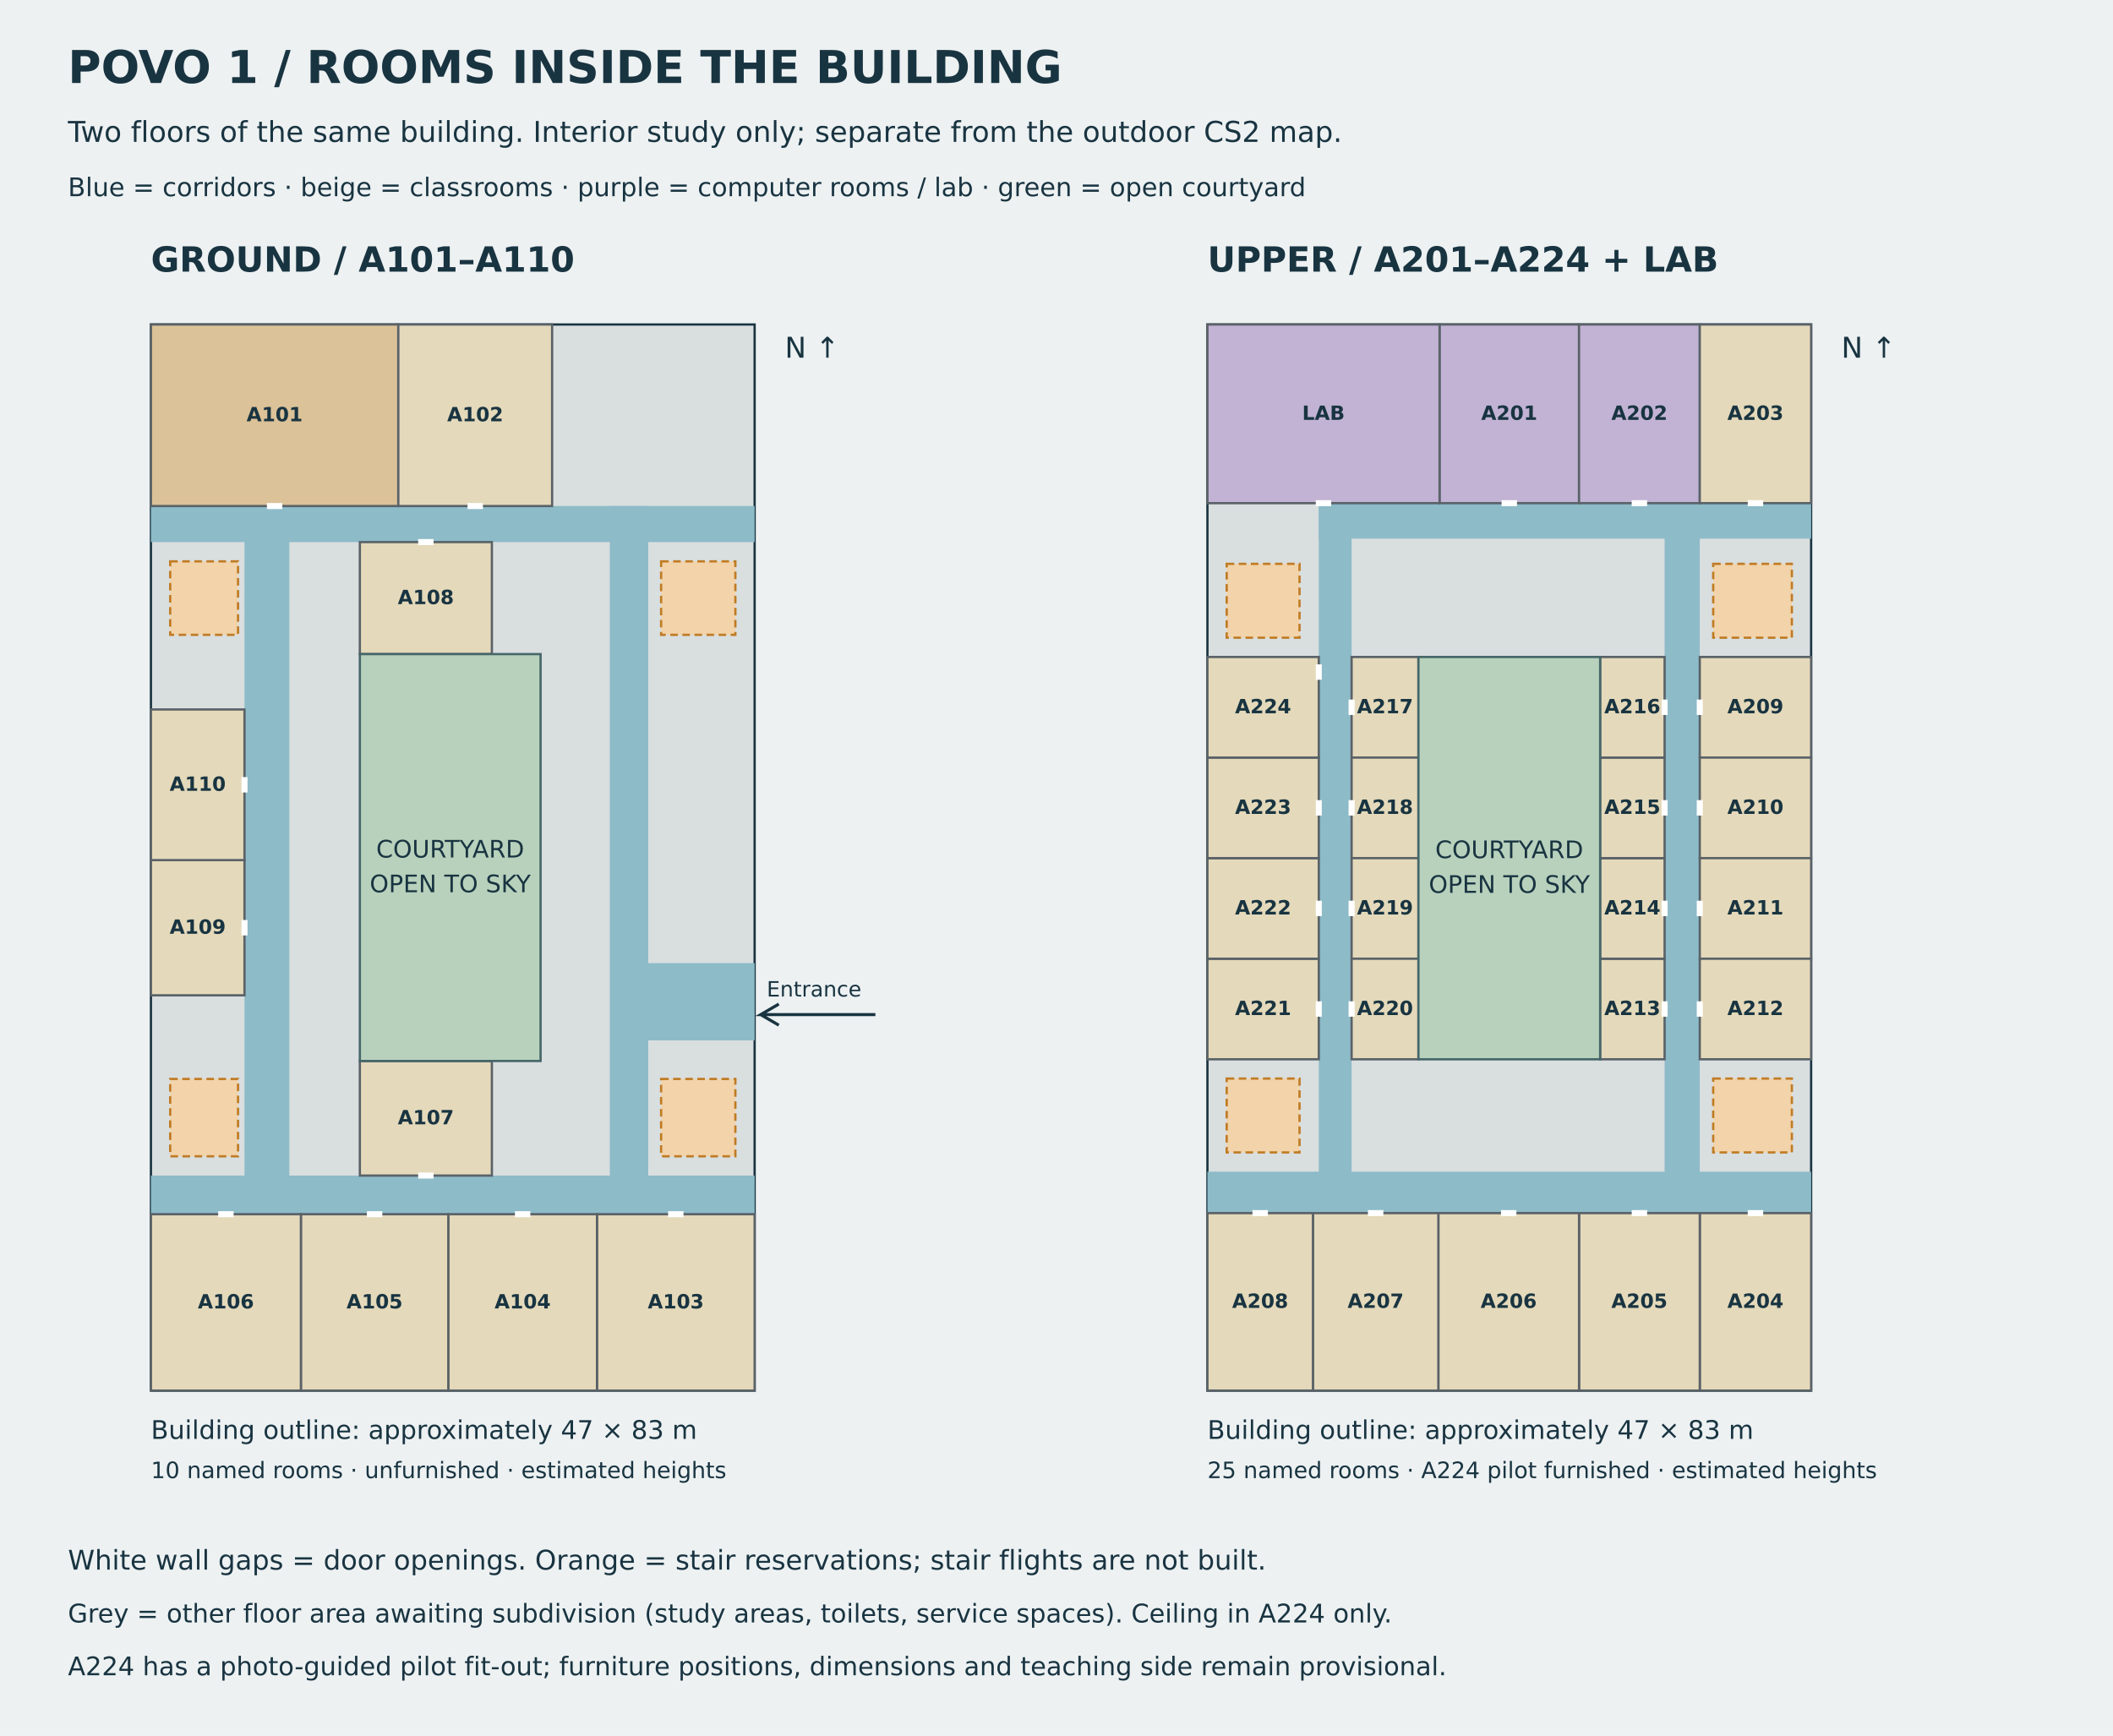
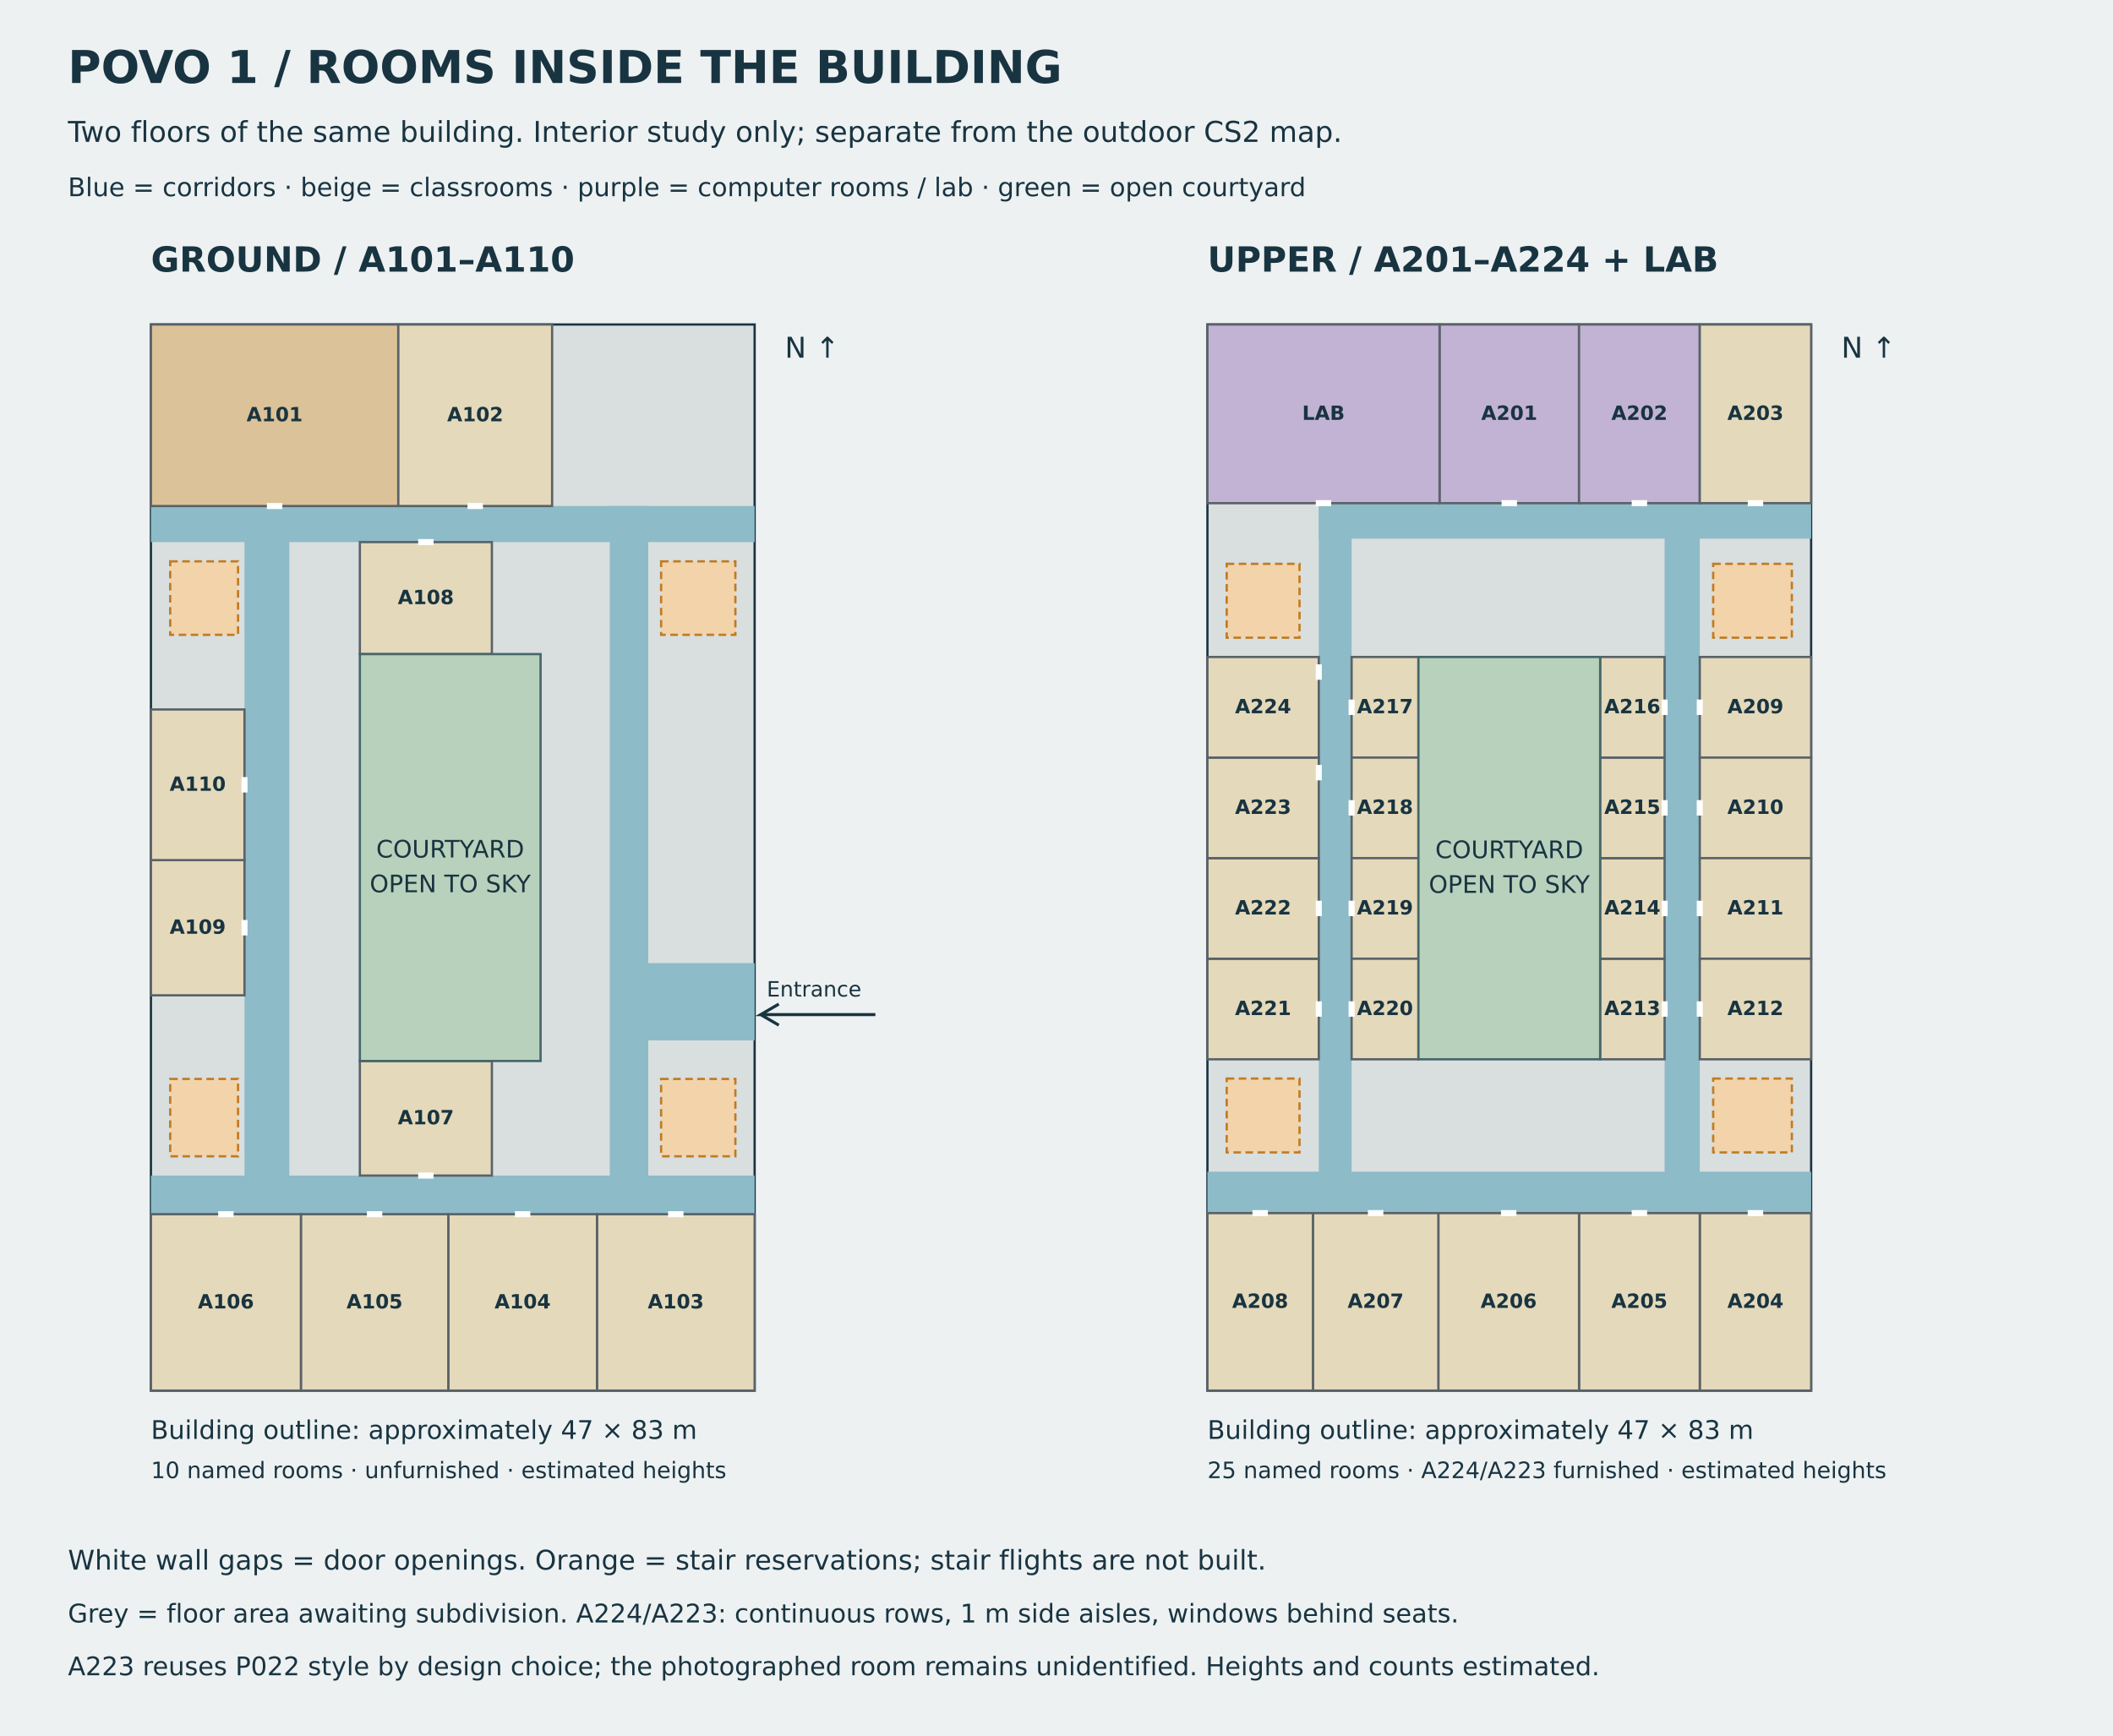
<svg xmlns="http://www.w3.org/2000/svg" width="1400" height="1150" viewBox="0 0 1400 1150">
  <rect width="1400" height="1150" fill="#edf1f2" />
  <g font-family="DejaVu Sans, sans-serif" fill="#193441">
    <text x="45" y="55" font-size="30" font-weight="bold">POVO 1 / ROOMS INSIDE THE BUILDING</text>
    <text x="45" y="94" font-size="19">Two floors of the same building. Interior study only; separate from the outdoor CS2 map.</text>
    <text x="45" y="130" font-size="17">Blue = corridors · beige = classrooms · purple = computer rooms / lab · green = open courtyard</text>
    <text x="100" y="180" font-size="23" font-weight="bold">GROUND / A101–A110</text>
    <rect x="100" y="215.0" width="400" height="706.383" fill="#d9dedf" stroke="#193441" stroke-width="1.5" />
    <rect x="161.996" y="335.29" width="29.724" height="464.95" fill="#8dbbc8" stroke="none" stroke-width="1.5" />
    <rect x="100.0" y="335.29" width="400.0" height="23.887" fill="#8dbbc8" stroke="none" stroke-width="1.5" />
    <rect x="404.034" y="335.29" width="25.478" height="464.95" fill="#8dbbc8" stroke="none" stroke-width="1.5" />
    <rect x="100.0" y="778.912" width="400.0" height="25.594" fill="#8dbbc8" stroke="none" stroke-width="1.5" />
    <rect x="416.773" y="638.147" width="83.227" height="51.187" fill="#8dbbc8" stroke="none" stroke-width="1.5" />
    <rect x="100.0" y="215.0" width="163.907" height="120.29" fill="#dcc298" stroke="#5a6268" stroke-width="1.5" />
    <text x="181.953" y="279.145" text-anchor="middle" font-size="13" font-weight="bold">A101</text>
    <path d="M 176.847 335.29 L 187.06 335.29" stroke="#ffffff" stroke-width="4" />
    <rect x="263.907" y="215.0" width="101.911" height="120.29" fill="#e4d9ba" stroke="#5a6268" stroke-width="1.5" />
    <text x="314.862" y="279.145" text-anchor="middle" font-size="13" font-weight="bold">A102</text>
    <path d="M 309.756 335.29 L 319.968 335.29" stroke="#ffffff" stroke-width="4" />
    <rect x="395.541" y="804.506" width="104.459" height="116.877" fill="#e4d9ba" stroke="#5a6268" stroke-width="1.5" />
    <text x="447.771" y="866.944" text-anchor="middle" font-size="13" font-weight="bold">A103</text>
    <path d="M 442.664 804.506 L 452.877 804.506" stroke="#ffffff" stroke-width="4" />
    <rect x="297.028" y="804.506" width="98.514" height="116.877" fill="#e4d9ba" stroke="#5a6268" stroke-width="1.5" />
    <text x="346.285" y="866.944" text-anchor="middle" font-size="13" font-weight="bold">A104</text>
    <path d="M 341.178 804.506 L 351.391 804.506" stroke="#ffffff" stroke-width="4" />
    <rect x="199.363" y="804.506" width="97.665" height="116.877" fill="#e4d9ba" stroke="#5a6268" stroke-width="1.5" />
    <text x="248.195" y="866.944" text-anchor="middle" font-size="13" font-weight="bold">A105</text>
    <path d="M 243.089 804.506 L 253.302 804.506" stroke="#ffffff" stroke-width="4" />
    <rect x="100.0" y="804.506" width="99.363" height="116.877" fill="#e4d9ba" stroke="#5a6268" stroke-width="1.5" />
    <text x="149.682" y="866.944" text-anchor="middle" font-size="13" font-weight="bold">A106</text>
    <path d="M 144.575 804.506 L 154.788 804.506" stroke="#ffffff" stroke-width="4" />
    <rect x="238.429" y="702.984" width="87.473" height="75.928" fill="#e4d9ba" stroke="#5a6268" stroke-width="1.5" />
    <text x="282.166" y="744.948" text-anchor="middle" font-size="13" font-weight="bold">A107</text>
    <path d="M 277.059 778.912 L 287.272 778.912" stroke="#ffffff" stroke-width="4" />
    <rect x="238.429" y="359.177" width="87.473" height="74.221" fill="#e4d9ba" stroke="#5a6268" stroke-width="1.5" />
    <text x="282.166" y="400.288" text-anchor="middle" font-size="13" font-weight="bold">A108</text>
    <path d="M 277.059 359.177 L 287.272 359.177" stroke="#ffffff" stroke-width="4" />
    <rect x="100.0" y="569.898" width="61.996" height="89.578" fill="#e4d9ba" stroke="#5a6268" stroke-width="1.5" />
    <text x="130.998" y="618.687" text-anchor="middle" font-size="13" font-weight="bold">A109</text>
    <path d="M 161.996 609.58 L 161.996 619.793" stroke="#ffffff" stroke-width="4" />
    <rect x="100.0" y="470.083" width="61.996" height="99.815" fill="#e4d9ba" stroke="#5a6268" stroke-width="1.5" />
    <text x="130.998" y="523.99" text-anchor="middle" font-size="13" font-weight="bold">A110</text>
    <path d="M 161.996 514.884 L 161.996 525.097" stroke="#ffffff" stroke-width="4" />
    <rect x="238.429" y="433.399" width="119.745" height="269.586" fill="#b8d1bc" stroke="#466769" stroke-width="1.5" />
    <text x="298.301" y="568.191" text-anchor="middle" font-size="16">COURTYARD</text>
    <text x="298.301" y="591.191" text-anchor="middle" font-size="16">OPEN TO SKY</text>
    <rect x="112.766" y="714.897" width="44.956" height="51.249" fill="#f2d3aa" stroke="#c07b23" stroke-width="1.5" stroke-dasharray="5 3" />
    <rect x="112.766" y="371.943" width="44.956" height="48.689" fill="#f2d3aa" stroke="#c07b23" stroke-width="1.5" stroke-dasharray="5 3" />
    <rect x="438.031" y="714.897" width="49.203" height="51.249" fill="#f2d3aa" stroke="#c07b23" stroke-width="1.5" stroke-dasharray="5 3" />
    <rect x="438.031" y="371.943" width="49.203" height="48.689" fill="#f2d3aa" stroke="#c07b23" stroke-width="1.5" stroke-dasharray="5 3" />
    <path d="M 580 672.272 L 504 672.272 l 12 -7 m -12 7 l 12 7" fill="none" stroke="#193441" stroke-width="2" />
    <text x="508" y="660.272" font-size="14">Entrance</text>
    <text x="520" y="237" font-size="19">N ↑</text>
    <text x="100" y="953.383" font-size="17">Building outline: approximately 47 × 83 m</text>
    <text x="100" y="979.383" font-size="15">10 named rooms · unfurnished · estimated heights</text>
    <text x="800" y="180" font-size="23" font-weight="bold">UPPER / A201–A224 + LAB</text>
    <rect x="800" y="215.0" width="400" height="706.383" fill="#d9dedf" stroke="#193441" stroke-width="1.5" />
    <rect x="873.786" y="333.384" width="21.748" height="466.479" fill="#8dbbc8" stroke="none" stroke-width="1.5" />
    <rect x="873.786" y="333.384" width="326.214" height="23.52" fill="#8dbbc8" stroke="none" stroke-width="1.5" />
    <rect x="1102.913" y="333.384" width="23.301" height="466.479" fill="#8dbbc8" stroke="none" stroke-width="1.5" />
    <rect x="800.0" y="776.343" width="400.0" height="27.44" fill="#8dbbc8" stroke="none" stroke-width="1.5" />
    <rect x="953.786" y="215.0" width="92.427" height="118.384" fill="#c2b3d5" stroke="#5a6268" stroke-width="1.5" />
    <text x="1000.0" y="278.192" text-anchor="middle" font-size="13" font-weight="bold">A201</text>
    <path d="M 994.894 333.384 L 1005.106 333.384" stroke="#ffffff" stroke-width="4" />
    <rect x="1046.214" y="215.0" width="80" height="118.384" fill="#c2b3d5" stroke="#5a6268" stroke-width="1.5" />
    <text x="1086.214" y="278.192" text-anchor="middle" font-size="13" font-weight="bold">A202</text>
    <path d="M 1081.107 333.384 L 1091.32 333.384" stroke="#ffffff" stroke-width="4" />
    <rect x="1126.214" y="215.0" width="73.786" height="118.384" fill="#e4d9ba" stroke="#5a6268" stroke-width="1.5" />
    <text x="1163.107" y="278.192" text-anchor="middle" font-size="13" font-weight="bold">A203</text>
    <path d="M 1158 333.384 L 1168.213 333.384" stroke="#ffffff" stroke-width="4" />
    <rect x="1126.214" y="803.783" width="73.786" height="117.6" fill="#e4d9ba" stroke="#5a6268" stroke-width="1.5" />
    <text x="1163.107" y="866.583" text-anchor="middle" font-size="13" font-weight="bold">A204</text>
    <path d="M 1158 803.783 L 1168.213 803.783" stroke="#ffffff" stroke-width="4" />
    <rect x="1046.214" y="803.783" width="80" height="117.6" fill="#e4d9ba" stroke="#5a6268" stroke-width="1.5" />
    <text x="1086.214" y="866.583" text-anchor="middle" font-size="13" font-weight="bold">A205</text>
    <path d="M 1081.107 803.783 L 1091.32 803.783" stroke="#ffffff" stroke-width="4" />
    <rect x="953.01" y="803.783" width="93.204" height="117.6" fill="#e4d9ba" stroke="#5a6268" stroke-width="1.5" />
    <text x="999.612" y="866.583" text-anchor="middle" font-size="13" font-weight="bold">A206</text>
    <path d="M 994.505 803.783 L 1004.718 803.783" stroke="#ffffff" stroke-width="4" />
    <rect x="869.903" y="803.783" width="83.107" height="117.6" fill="#e4d9ba" stroke="#5a6268" stroke-width="1.5" />
    <text x="911.456" y="866.583" text-anchor="middle" font-size="13" font-weight="bold">A207</text>
    <path d="M 906.35 803.783 L 916.563 803.783" stroke="#ffffff" stroke-width="4" />
    <rect x="800.0" y="803.783" width="69.903" height="117.6" fill="#e4d9ba" stroke="#5a6268" stroke-width="1.5" />
    <text x="834.951" y="866.583" text-anchor="middle" font-size="13" font-weight="bold">A208</text>
    <path d="M 829.845 803.783 L 840.058 803.783" stroke="#ffffff" stroke-width="4" />
    <rect x="1126.214" y="435.304" width="73.786" height="66.64" fill="#e4d9ba" stroke="#5a6268" stroke-width="1.5" />
    <text x="1163.107" y="472.624" text-anchor="middle" font-size="13" font-weight="bold">A209</text>
    <path d="M 1126.214 463.517 L 1126.214 473.73" stroke="#ffffff" stroke-width="4" />
    <rect x="1126.214" y="501.944" width="73.786" height="66.64" fill="#e4d9ba" stroke="#5a6268" stroke-width="1.5" />
    <text x="1163.107" y="539.264" text-anchor="middle" font-size="13" font-weight="bold">A210</text>
    <path d="M 1126.214 530.157 L 1126.214 540.37" stroke="#ffffff" stroke-width="4" />
    <rect x="1126.214" y="568.583" width="73.786" height="66.64" fill="#e4d9ba" stroke="#5a6268" stroke-width="1.5" />
    <text x="1163.107" y="605.903" text-anchor="middle" font-size="13" font-weight="bold">A211</text>
    <path d="M 1126.214 596.797 L 1126.214 607.01" stroke="#ffffff" stroke-width="4" />
    <rect x="1126.214" y="635.223" width="73.786" height="66.64" fill="#e4d9ba" stroke="#5a6268" stroke-width="1.5" />
    <text x="1163.107" y="672.543" text-anchor="middle" font-size="13" font-weight="bold">A212</text>
    <path d="M 1126.214 663.437 L 1126.214 673.65" stroke="#ffffff" stroke-width="4" />
    <rect x="1060.194" y="635.223" width="42.718" height="66.64" fill="#e4d9ba" stroke="#5a6268" stroke-width="1.5" />
    <text x="1081.553" y="672.543" text-anchor="middle" font-size="13" font-weight="bold">A213</text>
    <path d="M 1102.913 663.437 L 1102.913 673.65" stroke="#ffffff" stroke-width="4" />
    <rect x="1060.194" y="568.583" width="42.718" height="66.64" fill="#e4d9ba" stroke="#5a6268" stroke-width="1.5" />
    <text x="1081.553" y="605.903" text-anchor="middle" font-size="13" font-weight="bold">A214</text>
    <path d="M 1102.913 596.797 L 1102.913 607.01" stroke="#ffffff" stroke-width="4" />
    <rect x="1060.194" y="501.944" width="42.718" height="66.64" fill="#e4d9ba" stroke="#5a6268" stroke-width="1.5" />
    <text x="1081.553" y="539.264" text-anchor="middle" font-size="13" font-weight="bold">A215</text>
    <path d="M 1102.913 530.157 L 1102.913 540.37" stroke="#ffffff" stroke-width="4" />
    <rect x="1060.194" y="435.304" width="42.718" height="66.64" fill="#e4d9ba" stroke="#5a6268" stroke-width="1.5" />
    <text x="1081.553" y="472.624" text-anchor="middle" font-size="13" font-weight="bold">A216</text>
    <path d="M 1102.913 463.517 L 1102.913 473.73" stroke="#ffffff" stroke-width="4" />
    <rect x="895.534" y="435.304" width="44.272" height="66.64" fill="#e4d9ba" stroke="#5a6268" stroke-width="1.5" />
    <text x="917.67" y="472.624" text-anchor="middle" font-size="13" font-weight="bold">A217</text>
    <path d="M 895.534 463.517 L 895.534 473.73" stroke="#ffffff" stroke-width="4" />
    <rect x="895.534" y="501.944" width="44.272" height="66.64" fill="#e4d9ba" stroke="#5a6268" stroke-width="1.5" />
    <text x="917.67" y="539.264" text-anchor="middle" font-size="13" font-weight="bold">A218</text>
    <path d="M 895.534 530.157 L 895.534 540.37" stroke="#ffffff" stroke-width="4" />
    <rect x="895.534" y="568.583" width="44.272" height="66.64" fill="#e4d9ba" stroke="#5a6268" stroke-width="1.5" />
    <text x="917.67" y="605.903" text-anchor="middle" font-size="13" font-weight="bold">A219</text>
    <path d="M 895.534 596.797 L 895.534 607.01" stroke="#ffffff" stroke-width="4" />
    <rect x="895.534" y="635.223" width="44.272" height="66.64" fill="#e4d9ba" stroke="#5a6268" stroke-width="1.5" />
    <text x="917.67" y="672.543" text-anchor="middle" font-size="13" font-weight="bold">A220</text>
    <path d="M 895.534 663.437 L 895.534 673.65" stroke="#ffffff" stroke-width="4" />
    <rect x="800.0" y="635.223" width="73.786" height="66.64" fill="#e4d9ba" stroke="#5a6268" stroke-width="1.5" />
    <text x="836.893" y="672.543" text-anchor="middle" font-size="13" font-weight="bold">A221</text>
    <path d="M 873.786 663.437 L 873.786 673.65" stroke="#ffffff" stroke-width="4" />
    <rect x="800.0" y="568.583" width="73.786" height="66.64" fill="#e4d9ba" stroke="#5a6268" stroke-width="1.5" />
    <text x="836.893" y="605.903" text-anchor="middle" font-size="13" font-weight="bold">A222</text>
    <path d="M 873.786 596.797 L 873.786 607.01" stroke="#ffffff" stroke-width="4" />
    <rect x="800.0" y="501.944" width="73.786" height="66.64" fill="#e4d9ba" stroke="#5a6268" stroke-width="1.5" />
    <text x="836.893" y="539.264" text-anchor="middle" font-size="13" font-weight="bold">A223</text>
-     <path d="M 873.786 530.157 L 873.786 540.37" stroke="#ffffff" stroke-width="4" />
+     <path d="M 873.786 506.833 L 873.786 517.046" stroke="#ffffff" stroke-width="4" />
    <rect x="800.0" y="435.304" width="73.786" height="66.64" fill="#e4d9ba" stroke="#5a6268" stroke-width="1.5" />
    <text x="836.893" y="472.624" text-anchor="middle" font-size="13" font-weight="bold">A224</text>
    <path d="M 873.786 440.193 L 873.786 450.406" stroke="#ffffff" stroke-width="4" />
    <rect x="800.0" y="215.0" width="153.786" height="118.384" fill="#c2b3d5" stroke="#5a6268" stroke-width="1.5" />
    <text x="876.893" y="278.192" text-anchor="middle" font-size="13" font-weight="bold">LAB</text>
    <path d="M 871.787 333.384 L 882 333.384" stroke="#ffffff" stroke-width="4" />
    <rect x="939.806" y="435.304" width="120.388" height="266.56" fill="#b8d1bc" stroke="#466769" stroke-width="1.5" />
    <text x="1000.0" y="568.583" text-anchor="middle" font-size="16">COURTYARD</text>
    <text x="1000.0" y="591.583" text-anchor="middle" font-size="16">OPEN TO SKY</text>
    <rect x="812.766" y="714.629" width="48.254" height="48.948" fill="#f2d3aa" stroke="#c07b23" stroke-width="1.5" stroke-dasharray="5 3" />
    <rect x="812.766" y="373.59" width="48.254" height="48.948" fill="#f2d3aa" stroke="#c07b23" stroke-width="1.5" stroke-dasharray="5 3" />
    <rect x="1135.096" y="714.629" width="52.138" height="48.948" fill="#f2d3aa" stroke="#c07b23" stroke-width="1.5" stroke-dasharray="5 3" />
    <rect x="1135.096" y="373.59" width="52.138" height="48.948" fill="#f2d3aa" stroke="#c07b23" stroke-width="1.5" stroke-dasharray="5 3" />
    <text x="1220" y="237" font-size="19">N ↑</text>
    <text x="800" y="953.383" font-size="17">Building outline: approximately 47 × 83 m</text>
-     <text x="800" y="979.383" font-size="15">25 named rooms · A224 pilot furnished · estimated heights</text>
+     <text x="800" y="979.383" font-size="15">25 named rooms · A224/A223 furnished · estimated heights</text>
    <text x="45" y="1040" font-size="18">White wall gaps = door openings. Orange = stair reservations; stair flights are not built.</text>
-     <text x="45" y="1075" font-size="17">Grey = other floor area awaiting subdivision (study areas, toilets, service spaces). Ceiling in A224 only.</text>
-     <text x="45" y="1110" font-size="17">A224 has a photo-guided pilot fit-out; furniture positions, dimensions and teaching side remain provisional.</text>
+     <text x="45" y="1075" font-size="17">Grey = floor area awaiting subdivision. A224/A223: continuous rows, 1 m side aisles, windows behind seats.</text>
+     <text x="45" y="1110" font-size="17">A223 reuses P022 style by design choice; the photographed room remains unidentified. Heights and counts estimated.</text>
  </g>
</svg>
